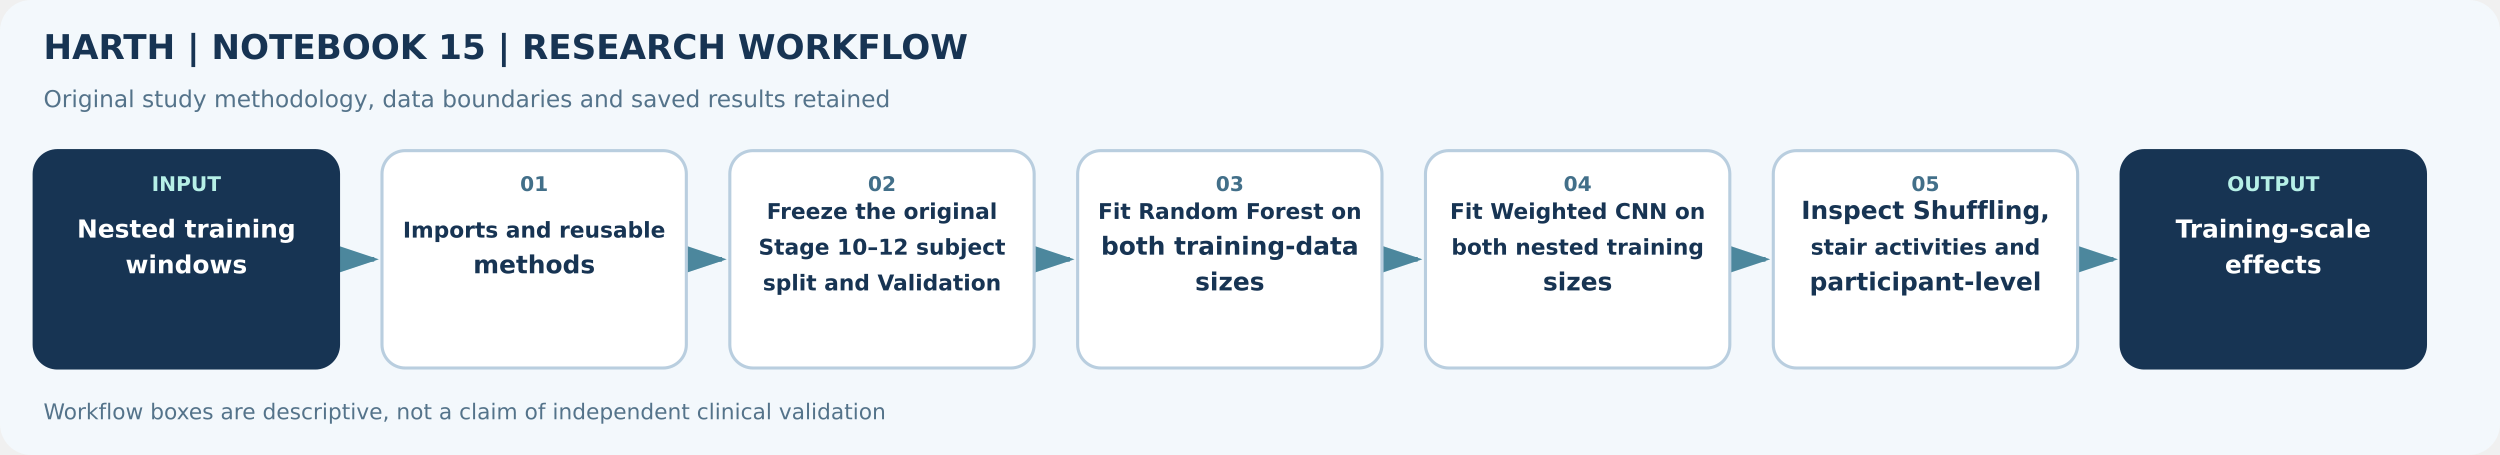
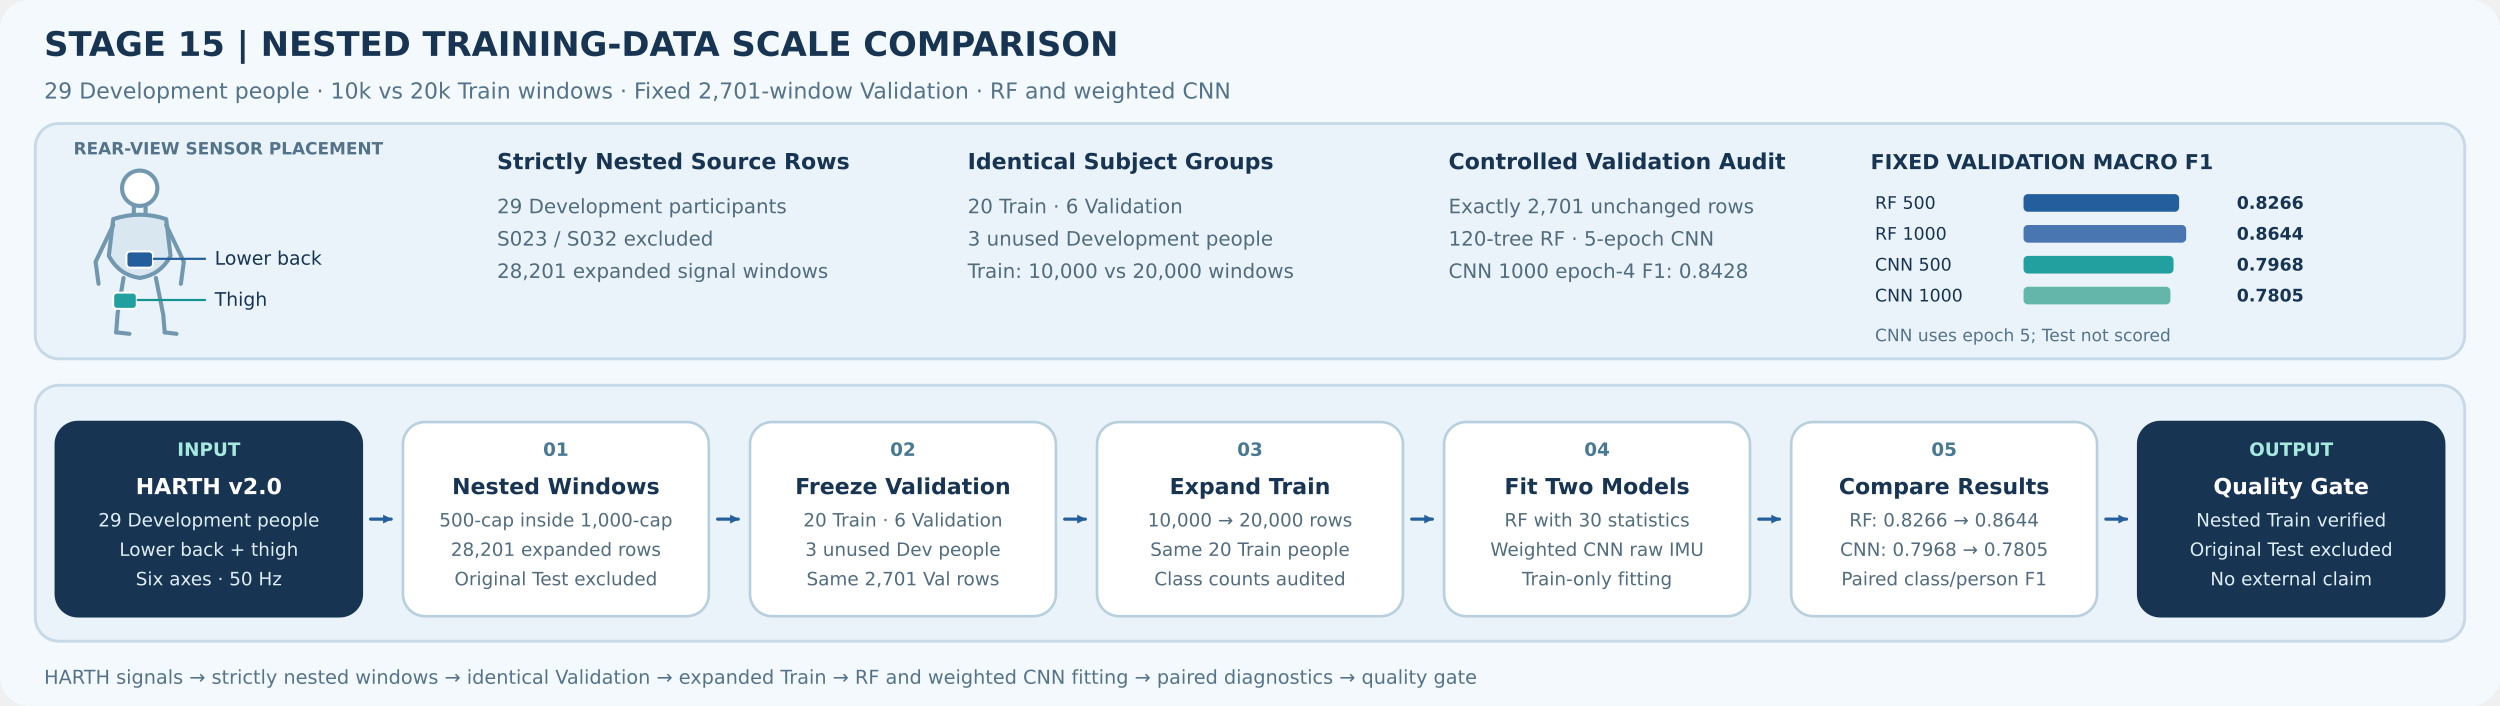
- <svg xmlns="http://www.w3.org/2000/svg" width="1610" height="293" viewBox="0 0 1610 293" role="img" aria-labelledby="title desc">
+ <svg xmlns="http://www.w3.org/2000/svg" width="1700" height="480" viewBox="0 0 1700 480" role="img" aria-labelledby="title desc">
  <defs>
-     <marker id="arrow" markerWidth="10" markerHeight="10" refX="8" refY="3" orient="auto">
-       <path d="M0 0 L0 6 L9 3 Z" fill="#4C879D" />
+     <marker id="small-arrow" markerUnits="userSpaceOnUse" markerWidth="6" markerHeight="6" refX="5.5" refY="3" orient="auto">
+       <path d="M0 0 L6 3 L0 6 Z" fill="#245E9D" />
    </marker>
  </defs>
-   <rect width="1610" height="293" rx="20" fill="#F3F8FC" />
-   <text x="28" y="38" font-size="22" font-family="DejaVu Sans, Arial, sans-serif" font-weight="700" fill="#173453">HARTH  |  NOTEBOOK 15  |  RESEARCH WORKFLOW</text>
-   <text x="28" y="69" font-size="15" font-family="DejaVu Sans, Arial, sans-serif" fill="#54738A">Original study methodology, data boundaries and saved results retained</text>
+   <rect width="1700" height="480" rx="20" fill="#F4F9FD" />
  <g font-family="DejaVu Sans, Arial, sans-serif">
-     <path d="M224 167 H241" stroke="#4C879D" stroke-width="3" marker-end="url(#arrow)" />
-     <path d="M448 167 H465" stroke="#4C879D" stroke-width="3" marker-end="url(#arrow)" />
-     <path d="M672 167 H689" stroke="#4C879D" stroke-width="3" marker-end="url(#arrow)" />
-     <path d="M896 167 H913" stroke="#4C879D" stroke-width="3" marker-end="url(#arrow)" />
-     <path d="M1120 167 H1137" stroke="#4C879D" stroke-width="3" marker-end="url(#arrow)" />
-     <path d="M1344 167 H1361" stroke="#4C879D" stroke-width="3" marker-end="url(#arrow)" />
-     <g>
-       <rect x="22" y="97" width="196" height="140" rx="15" fill="#173453" stroke="#173453" stroke-width="2" />
-       <text x="120" y="123" text-anchor="middle" font-size="13" font-weight="700" fill="#B6F0E7">INPUT</text>
-       <text x="120" y="153" text-anchor="middle" font-size="16" font-weight="600" fill="white">Nested training</text>
-       <text x="120" y="176" text-anchor="middle" font-size="16" font-weight="600" fill="white">windows</text>
+     <text x="30" y="38" font-size="23" font-weight="700" fill="#173453">STAGE 15 | NESTED TRAINING-DATA SCALE COMPARISON</text>
+     <text x="30" y="67" font-size="15" fill="#54738A">29 Development people · 10k vs 20k Train windows · Fixed 2,701-window Validation · RF and weighted CNN</text>
+     <rect x="24" y="84" width="1652" height="160" rx="16" fill="#EAF3FA" stroke="#C7D9E6" stroke-width="2" />
+     <rect x="24" y="262" width="1652" height="174" rx="16" fill="#EAF3FA" stroke="#C7D9E6" stroke-width="2" />
+     <g aria-label="Rear-view two-sensor placement, completely within context panel">
+       <text x="50" y="105" font-size="11.5" font-weight="700" fill="#53738A">REAR-VIEW SENSOR PLACEMENT</text>
+       <g stroke="#7298B0" stroke-width="2.8" stroke-linecap="round" stroke-linejoin="round">
+         <circle cx="95" cy="128" r="12" fill="#FFFFFF" />
+         <path d="M91 140 L91 147 M99 140 L99 147" fill="none" />
+         <path d="M77 149 Q95 143 113 149 L116 174 Q109 187 95 189 Q81 187 74 174 Z" fill="#D9E7F1" />
+         <path d="M77 153 L65 178 L67 193 M113 153 L125 178 L123 193" fill="none" />
+         <path d="M84 189 L80 213 L79 226 M106 189 L111 214 L112 226" fill="none" />
+         <path d="M79 226 L88 227 M112 226 L120 227" fill="none" />
+       </g>
+       <rect x="86" y="171" width="18" height="11" rx="2.5" fill="#245E9D" stroke="#FFFFFF" stroke-width="1.3" />
+       <rect x="77" y="199" width="16" height="11" rx="2.5" fill="#22A0A0" stroke="#FFFFFF" stroke-width="1.3" />
+       <path d="M104 176 H140" stroke="#245E9D" stroke-width="1.5" />
+       <text x="146" y="180" font-size="12.8" fill="#173453">Lower back</text>
+       <path d="M93 204 H140" stroke="#15938F" stroke-width="1.5" />
+       <text x="146" y="208" font-size="12.8" fill="#173453">Thigh</text>
    </g>
    <g>
-       <rect x="246" y="97" width="196" height="140" rx="15" fill="white" stroke="#B9CEDF" stroke-width="2" />
-       <text x="344" y="123" text-anchor="middle" font-size="13" font-weight="700" fill="#426F89">01</text>
-       <text x="344" y="153" text-anchor="middle" font-size="14" font-weight="600" fill="#173453">Imports and reusable</text>
-       <text x="344" y="176" text-anchor="middle" font-size="16" font-weight="600" fill="#173453">methods</text>
+       <text x="338" y="115" font-size="15" font-weight="700" fill="#173453">Strictly Nested Source Rows</text>
+       <text x="338" y="145" font-size="13.5" fill="#506C7E">29 Development participants</text>
+       <text x="338" y="167" font-size="13.5" fill="#506C7E">S023 / S032 excluded</text>
+       <text x="338" y="189" font-size="13.5" fill="#506C7E">28,201 expanded signal windows</text>
    </g>
    <g>
-       <rect x="470" y="97" width="196" height="140" rx="15" fill="white" stroke="#B9CEDF" stroke-width="2" />
-       <text x="568" y="123" text-anchor="middle" font-size="13" font-weight="700" fill="#426F89">02</text>
-       <text x="568" y="141" text-anchor="middle" font-size="14" font-weight="600" fill="#173453">Freeze the original</text>
-       <text x="568" y="164" text-anchor="middle" font-size="14" font-weight="600" fill="#173453">Stage 10–12 subject</text>
-       <text x="568" y="187" text-anchor="middle" font-size="14" font-weight="600" fill="#173453">split and Validation</text>
+       <text x="658" y="115" font-size="15" font-weight="700" fill="#173453">Identical Subject Groups</text>
+       <text x="658" y="145" font-size="13.5" fill="#506C7E">20 Train · 6 Validation</text>
+       <text x="658" y="167" font-size="13.5" fill="#506C7E">3 unused Development people</text>
+       <text x="658" y="189" font-size="13.5" fill="#506C7E">Train: 10,000 vs 20,000 windows</text>
    </g>
    <g>
-       <rect x="694" y="97" width="196" height="140" rx="15" fill="white" stroke="#B9CEDF" stroke-width="2" />
-       <text x="792" y="123" text-anchor="middle" font-size="13" font-weight="700" fill="#426F89">03</text>
-       <text x="792" y="141" text-anchor="middle" font-size="14" font-weight="600" fill="#173453">Fit Random Forest on</text>
-       <text x="792" y="164" text-anchor="middle" font-size="16" font-weight="600" fill="#173453">both training-data</text>
-       <text x="792" y="187" text-anchor="middle" font-size="16" font-weight="600" fill="#173453">sizes</text>
+       <text x="985" y="115" font-size="15" font-weight="700" fill="#173453">Controlled Validation Audit</text>
+       <text x="985" y="145" font-size="13.5" fill="#506C7E">Exactly 2,701 unchanged rows</text>
+       <text x="985" y="167" font-size="13.5" fill="#506C7E">120-tree RF · 5-epoch CNN</text>
+       <text x="985" y="189" font-size="13.5" fill="#506C7E">CNN 1000 epoch-4 F1: 0.8428</text>
    </g>
-     <g>
-       <rect x="918" y="97" width="196" height="140" rx="15" fill="white" stroke="#B9CEDF" stroke-width="2" />
-       <text x="1016" y="123" text-anchor="middle" font-size="13" font-weight="700" fill="#426F89">04</text>
-       <text x="1016" y="141" text-anchor="middle" font-size="14" font-weight="600" fill="#173453">Fit Weighted CNN on</text>
-       <text x="1016" y="164" text-anchor="middle" font-size="14" font-weight="600" fill="#173453">both nested training</text>
-       <text x="1016" y="187" text-anchor="middle" font-size="16" font-weight="600" fill="#173453">sizes</text>
+     <g aria-label="Four observed last-epoch or final model Validation Macro F1 results on identical source windows">
+       <text x="1272" y="115" font-size="14" font-weight="700" fill="#173453">FIXED VALIDATION MACRO F1</text>
+       <text x="1275" y="142" font-size="11.8" fill="#173453">RF 500</text>
+       <rect x="1376" y="132" width="105.8" height="12" rx="3" fill="#245E9D" />
+       <text x="1521" y="142" font-size="11.8" font-weight="700" fill="#173453">0.8266</text>
+       <text x="1275" y="163" font-size="11.8" fill="#173453">RF 1000</text>
+       <rect x="1376" y="153" width="110.6" height="12" rx="3" fill="#4975B0" />
+       <text x="1521" y="163" font-size="11.8" font-weight="700" fill="#173453">0.8644</text>
+       <text x="1275" y="184" font-size="11.8" fill="#173453">CNN 500</text>
+       <rect x="1376" y="174" width="102.0" height="12" rx="3" fill="#22A0A0" />
+       <text x="1521" y="184" font-size="11.8" font-weight="700" fill="#173453">0.7968</text>
+       <text x="1275" y="205" font-size="11.8" fill="#173453">CNN 1000</text>
+       <rect x="1376" y="195" width="99.9" height="12" rx="3" fill="#64B6AA" />
+       <text x="1521" y="205" font-size="11.8" font-weight="700" fill="#173453">0.7805</text>
+       <text x="1275" y="232" font-size="11.6" fill="#54738A">CNN uses epoch 5; Test not scored</text>
    </g>
-     <g>
-       <rect x="1142" y="97" width="196" height="140" rx="15" fill="white" stroke="#B9CEDF" stroke-width="2" />
-       <text x="1240" y="123" text-anchor="middle" font-size="13" font-weight="700" fill="#426F89">05</text>
-       <text x="1240" y="141" text-anchor="middle" font-size="16" font-weight="600" fill="#173453">Inspect Shuffling,</text>
-       <text x="1240" y="164" text-anchor="middle" font-size="14" font-weight="600" fill="#173453">stair activities and</text>
-       <text x="1240" y="187" text-anchor="middle" font-size="16" font-weight="600" fill="#173453">participant-level</text>
+     <g aria-label="Six identical short inter-block arrows">
+       <path d="M252 353 H266" fill="none" stroke="#245E9D" stroke-width="2.2" stroke-linecap="round" marker-end="url(#small-arrow)" />
+       <path d="M488 353 H502" fill="none" stroke="#245E9D" stroke-width="2.2" stroke-linecap="round" marker-end="url(#small-arrow)" />
+       <path d="M724 353 H738" fill="none" stroke="#245E9D" stroke-width="2.2" stroke-linecap="round" marker-end="url(#small-arrow)" />
+       <path d="M960 353 H974" fill="none" stroke="#245E9D" stroke-width="2.2" stroke-linecap="round" marker-end="url(#small-arrow)" />
+       <path d="M1196 353 H1210" fill="none" stroke="#245E9D" stroke-width="2.2" stroke-linecap="round" marker-end="url(#small-arrow)" />
+       <path d="M1432 353 H1446" fill="none" stroke="#245E9D" stroke-width="2.2" stroke-linecap="round" marker-end="url(#small-arrow)" />
    </g>
-     <g>
-       <rect x="1366" y="97" width="196" height="140" rx="15" fill="#173453" stroke="#173453" stroke-width="2" />
-       <text x="1464" y="123" text-anchor="middle" font-size="13" font-weight="700" fill="#B6F0E7">OUTPUT</text>
-       <text x="1464" y="153" text-anchor="middle" font-size="16" font-weight="600" fill="white">Training-scale</text>
-       <text x="1464" y="176" text-anchor="middle" font-size="16" font-weight="600" fill="white">effects</text>
+     <g aria-label="Seven matched-protocol research workflow blocks">
+       <g class="process-block">
+         <rect x="38" y="287" width="208" height="132" rx="15" fill="#173453" stroke="#173453" stroke-width="1.8" />
+         <text x="142" y="310" text-anchor="middle" font-size="12.5" font-weight="700" fill="#A7E9DF">INPUT</text>
+         <text x="142" y="336" text-anchor="middle" font-size="15" font-weight="700" fill="#FFFFFF">HARTH v2.0</text>
+         <text x="142" y="358" text-anchor="middle" font-size="12.5" fill="#DFEDF4">29 Development people</text>
+         <text x="142" y="378" text-anchor="middle" font-size="12.5" fill="#DFEDF4">Lower back + thigh</text>
+         <text x="142" y="398" text-anchor="middle" font-size="12.5" fill="#DFEDF4">Six axes · 50 Hz</text>
+       </g>
+       <g class="process-block">
+         <rect x="274" y="287" width="208" height="132" rx="15" fill="#FFFFFF" stroke="#B8CFDE" stroke-width="1.8" />
+         <text x="378" y="310" text-anchor="middle" font-size="12.5" font-weight="700" fill="#497992">01</text>
+         <text x="378" y="336" text-anchor="middle" font-size="15" font-weight="700" fill="#173453">Nested Windows</text>
+         <text x="378" y="358" text-anchor="middle" font-size="12.5" fill="#506C7E">500-cap inside 1,000-cap</text>
+         <text x="378" y="378" text-anchor="middle" font-size="12.5" fill="#506C7E">28,201 expanded rows</text>
+         <text x="378" y="398" text-anchor="middle" font-size="12.5" fill="#506C7E">Original Test excluded</text>
+       </g>
+       <g class="process-block">
+         <rect x="510" y="287" width="208" height="132" rx="15" fill="#FFFFFF" stroke="#B8CFDE" stroke-width="1.8" />
+         <text x="614" y="310" text-anchor="middle" font-size="12.5" font-weight="700" fill="#497992">02</text>
+         <text x="614" y="336" text-anchor="middle" font-size="15" font-weight="700" fill="#173453">Freeze Validation</text>
+         <text x="614" y="358" text-anchor="middle" font-size="12.5" fill="#506C7E">20 Train · 6 Validation</text>
+         <text x="614" y="378" text-anchor="middle" font-size="12.5" fill="#506C7E">3 unused Dev people</text>
+         <text x="614" y="398" text-anchor="middle" font-size="12.5" fill="#506C7E">Same 2,701 Val rows</text>
+       </g>
+       <g class="process-block">
+         <rect x="746" y="287" width="208" height="132" rx="15" fill="#FFFFFF" stroke="#B8CFDE" stroke-width="1.8" />
+         <text x="850" y="310" text-anchor="middle" font-size="12.5" font-weight="700" fill="#497992">03</text>
+         <text x="850" y="336" text-anchor="middle" font-size="15" font-weight="700" fill="#173453">Expand Train</text>
+         <text x="850" y="358" text-anchor="middle" font-size="12.5" fill="#506C7E">10,000 → 20,000 rows</text>
+         <text x="850" y="378" text-anchor="middle" font-size="12.5" fill="#506C7E">Same 20 Train people</text>
+         <text x="850" y="398" text-anchor="middle" font-size="12.5" fill="#506C7E">Class counts audited</text>
+       </g>
+       <g class="process-block">
+         <rect x="982" y="287" width="208" height="132" rx="15" fill="#FFFFFF" stroke="#B8CFDE" stroke-width="1.8" />
+         <text x="1086" y="310" text-anchor="middle" font-size="12.5" font-weight="700" fill="#497992">04</text>
+         <text x="1086" y="336" text-anchor="middle" font-size="15" font-weight="700" fill="#173453">Fit Two Models</text>
+         <text x="1086" y="358" text-anchor="middle" font-size="12.5" fill="#506C7E">RF with 30 statistics</text>
+         <text x="1086" y="378" text-anchor="middle" font-size="12.5" fill="#506C7E">Weighted CNN raw IMU</text>
+         <text x="1086" y="398" text-anchor="middle" font-size="12.5" fill="#506C7E">Train-only fitting</text>
+       </g>
+       <g class="process-block">
+         <rect x="1218" y="287" width="208" height="132" rx="15" fill="#FFFFFF" stroke="#B8CFDE" stroke-width="1.8" />
+         <text x="1322" y="310" text-anchor="middle" font-size="12.5" font-weight="700" fill="#497992">05</text>
+         <text x="1322" y="336" text-anchor="middle" font-size="15" font-weight="700" fill="#173453">Compare Results</text>
+         <text x="1322" y="358" text-anchor="middle" font-size="12.5" fill="#506C7E">RF: 0.8266 → 0.8644</text>
+         <text x="1322" y="378" text-anchor="middle" font-size="12.5" fill="#506C7E">CNN: 0.7968 → 0.7805</text>
+         <text x="1322" y="398" text-anchor="middle" font-size="12.5" fill="#506C7E">Paired class/person F1</text>
+       </g>
+       <g class="process-block">
+         <rect x="1454" y="287" width="208" height="132" rx="15" fill="#173453" stroke="#173453" stroke-width="1.8" />
+         <text x="1558" y="310" text-anchor="middle" font-size="12.5" font-weight="700" fill="#A7E9DF">OUTPUT</text>
+         <text x="1558" y="336" text-anchor="middle" font-size="15" font-weight="700" fill="#FFFFFF">Quality Gate</text>
+         <text x="1558" y="358" text-anchor="middle" font-size="12.5" fill="#DFEDF4">Nested Train verified</text>
+         <text x="1558" y="378" text-anchor="middle" font-size="12.5" fill="#DFEDF4">Original Test excluded</text>
+         <text x="1558" y="398" text-anchor="middle" font-size="12.5" fill="#DFEDF4">No external claim</text>
+       </g>
    </g>
+     <text x="30" y="465" font-size="13.1" fill="#54738A">HARTH signals → strictly nested windows → identical Validation → expanded Train → RF and weighted CNN fitting → paired diagnostics → quality gate</text>
  </g>
-   <text x="28" y="270" font-family="DejaVu Sans, Arial, sans-serif" font-size="14" fill="#54738A">Workflow boxes are descriptive, not a claim of independent clinical validation</text>
</svg>
